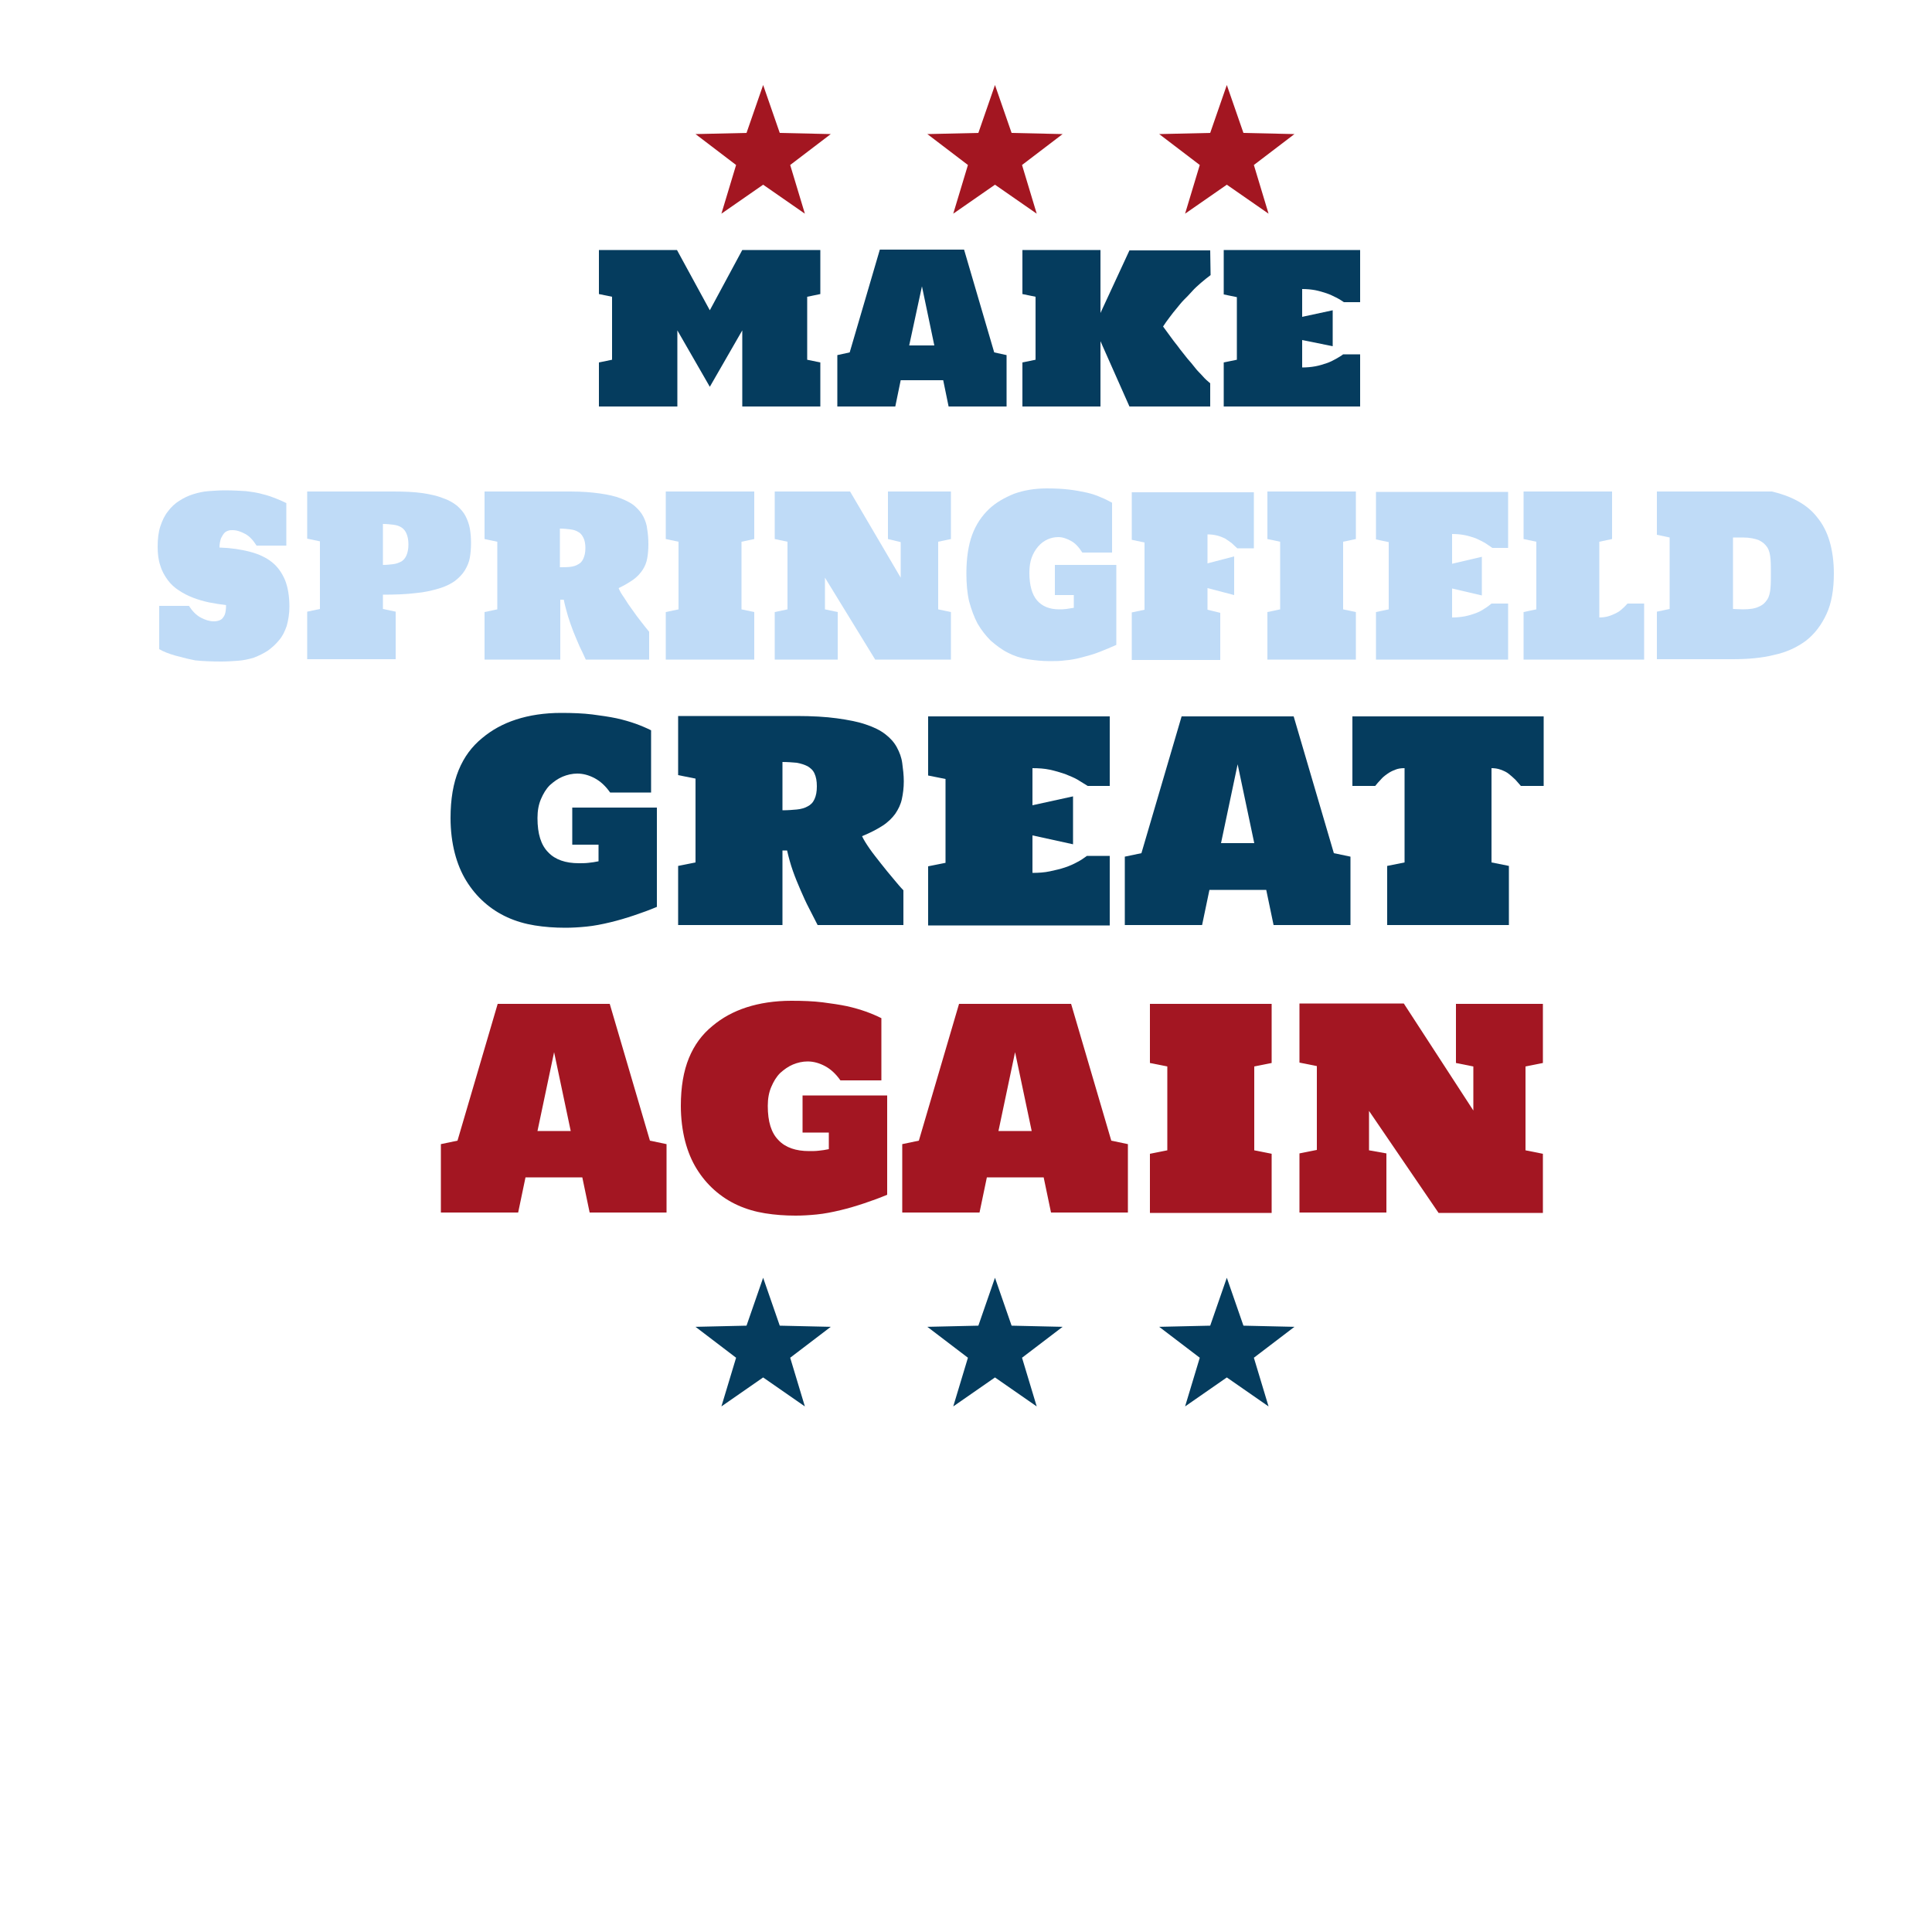
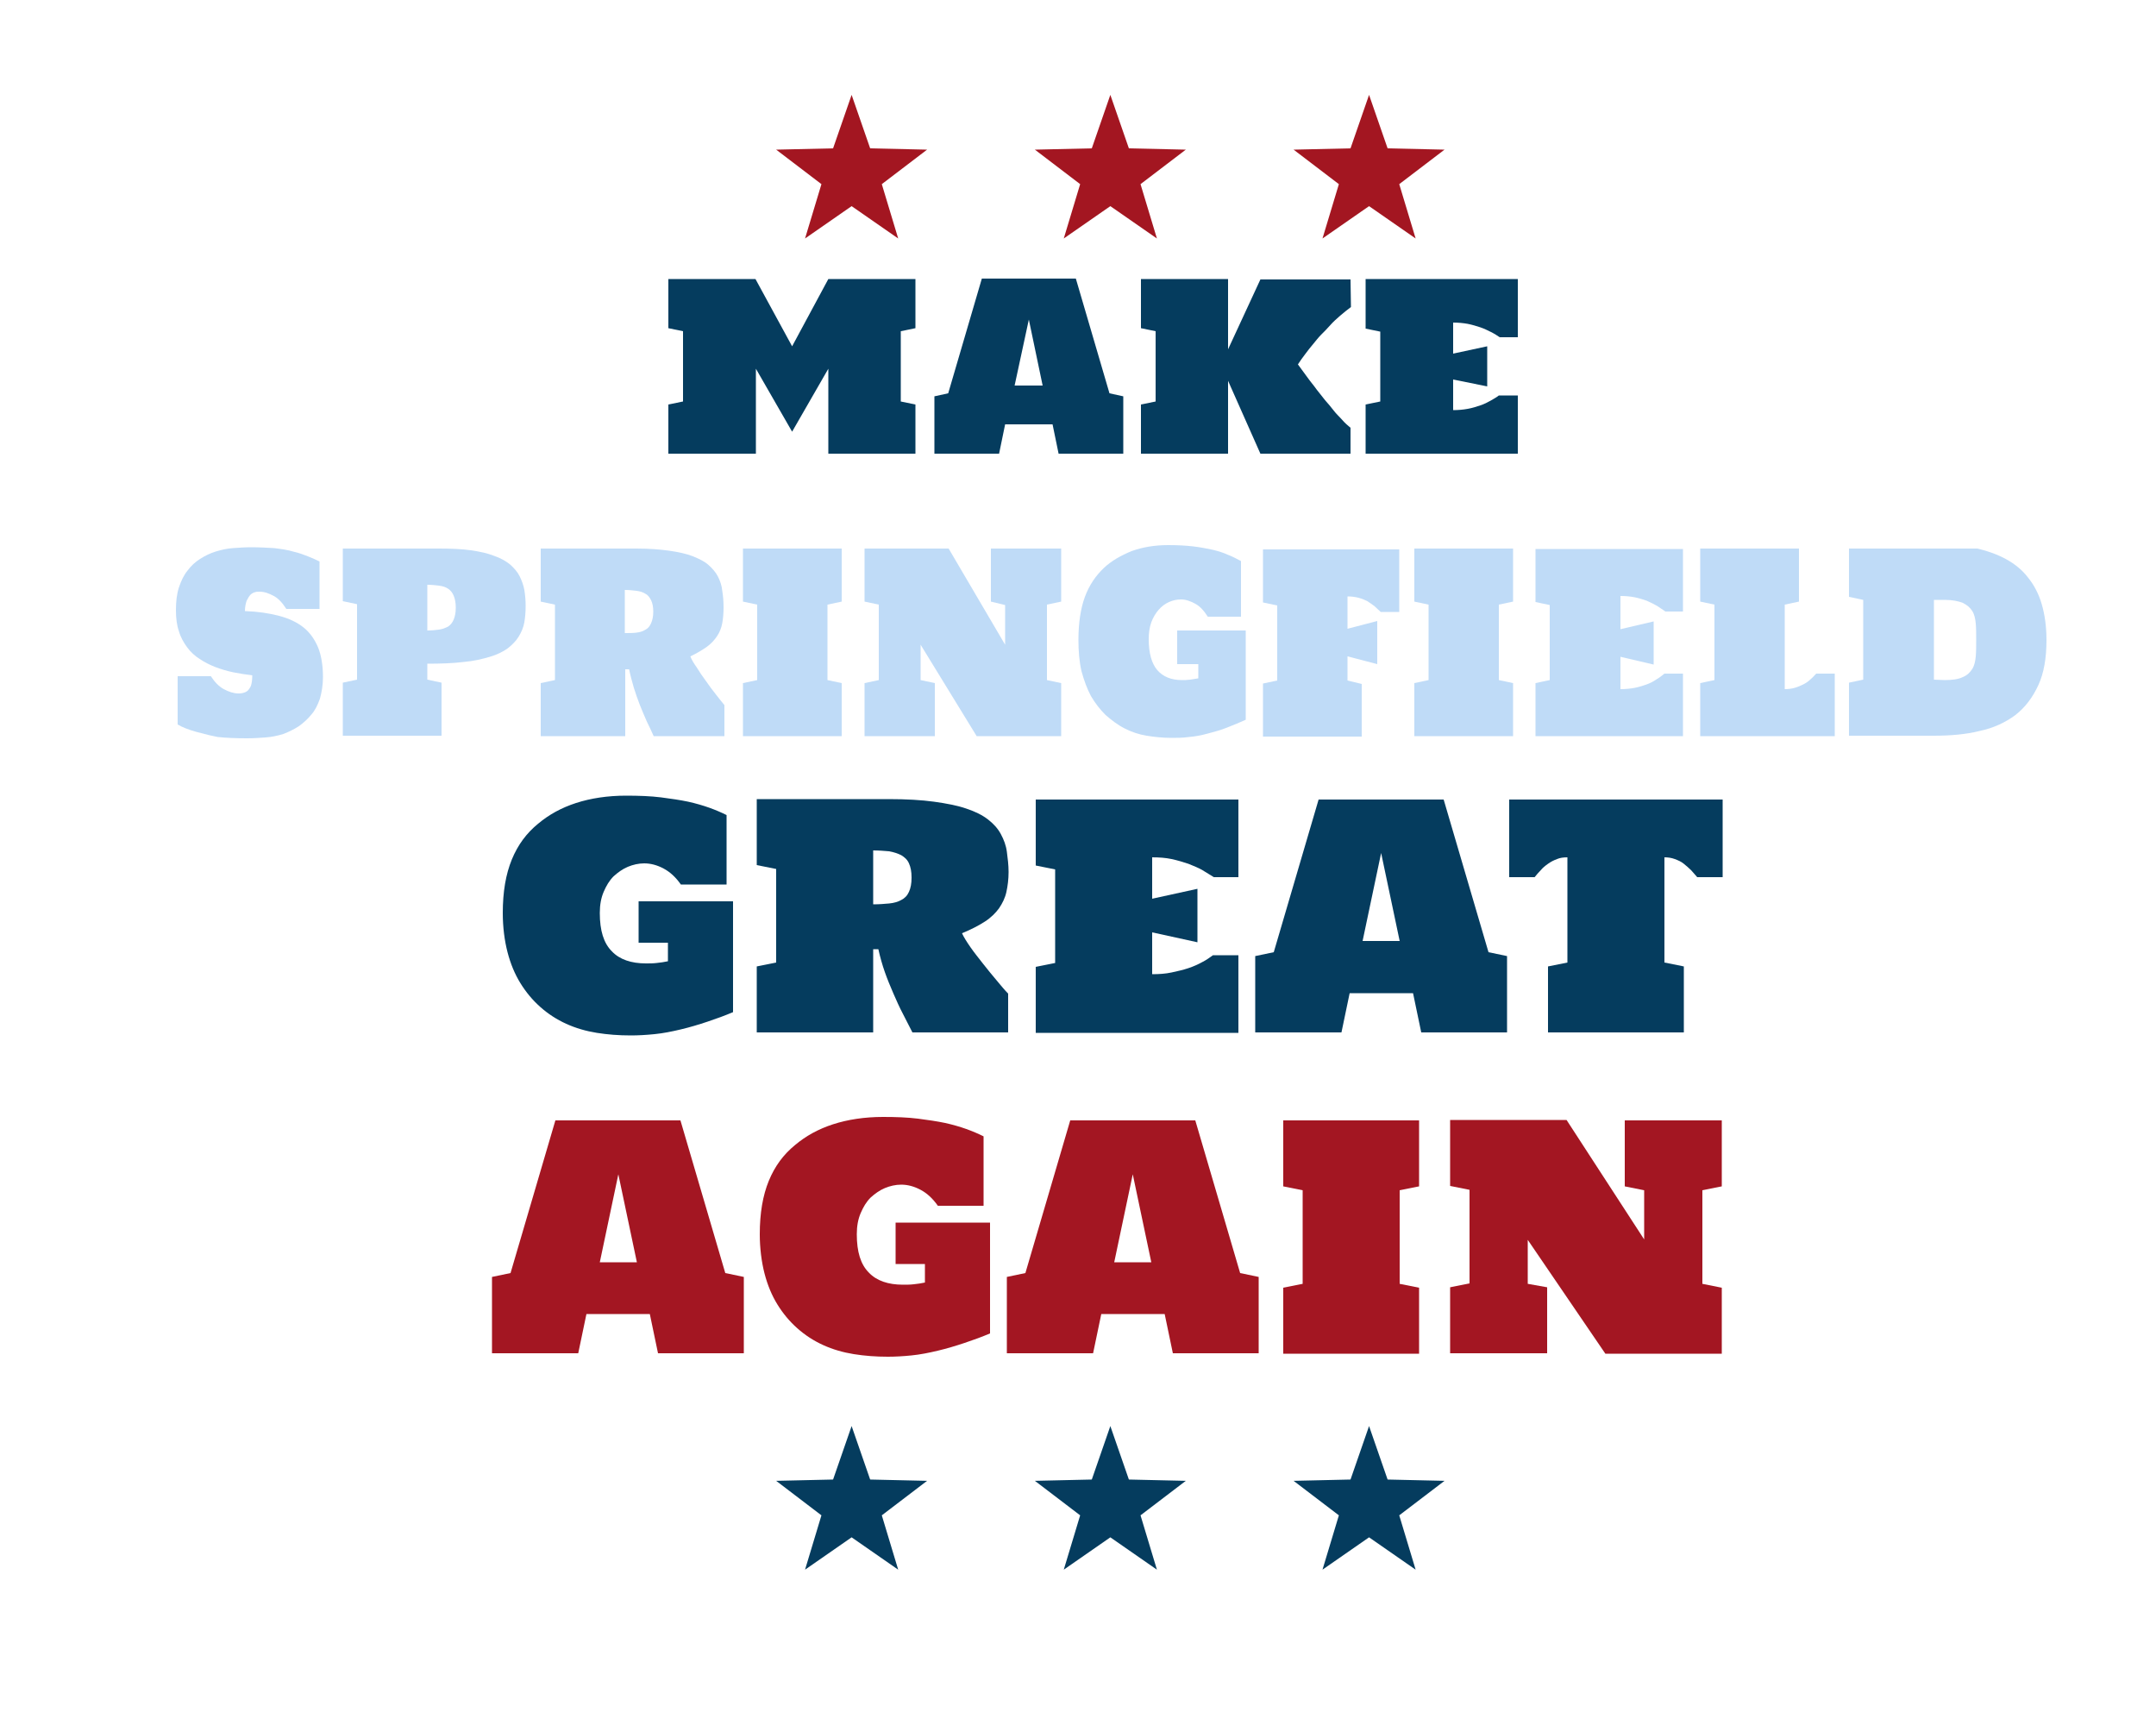
- <svg xmlns="http://www.w3.org/2000/svg" xmlns:ns1="https://boxy-svg.com" version="1.1" id="Layer_1" x="0px" y="0px" viewBox="0 0 500 500" style="enable-background:new 0 0 500 500;" xml:space="preserve">
+ <svg xmlns="http://www.w3.org/2000/svg" xmlns:ns1="https://boxy-svg.com" version="1.1" id="Layer_1" x="0px" y="0px" viewBox="0 0 500 400" style="enable-background:new 0 0 500 400;" xml:space="preserve">
  <style type="text/css">
	.st0{enable-background:new    ;}
	.st1{fill:#053C5E;}
	.st2{fill:#BFDBF7;}
	.st3{fill:#A31621;}
	.st4{fill:#A31622;}
</style>
  <g class="st0">
    <path class="st1" d="M175.3,85.5v19.7H155V93.8l3.4-0.7V76.8l-3.4-0.7V64.7h20.2l8.5,15.6l8.4-15.6h20.2v11.4l-3.4,0.7v16.3   l3.4,0.7v11.4h-20.2V85.5l-8.4,14.6L175.3,85.5z" />
    <path class="st1" d="M245.5,105.2l-1.4-6.8h-11l-1.4,6.8h-15V91.9l3.2-0.7l7.8-26.6h21.8l7.8,26.6l3.2,0.7v13.3   C260.5,105.2,245.5,105.2,245.5,105.2z M235.3,89.4h6.5l-3.2-15.3L235.3,89.4z" />
    <path class="st1" d="M313.3,71.2c-0.8,0.6-1.7,1.3-2.5,2s-1.6,1.4-2.3,2.2s-1.4,1.5-2.1,2.2s-1.3,1.5-1.8,2.1   c-0.7,0.8-1.3,1.6-1.9,2.4s-1.2,1.6-1.7,2.4c0.7,1,1.5,2,2.2,3s1.5,1.9,2.2,2.9c0.6,0.8,1.3,1.6,1.9,2.4c0.7,0.8,1.4,1.6,2,2.4   s1.4,1.5,2,2.2s1.3,1.3,1.9,1.8v6h-20.9l-7.5-16.9v16.9h-20.2V93.8l3.4-0.7V76.8l-3.4-0.7V64.7h20.2V81l7.5-16.2h20.9L313.3,71.2z" />
    <path class="st1" d="M337,95.1c1.2,0,2.3-0.1,3.4-0.3s2-0.5,2.9-0.8s1.7-0.7,2.4-1.1s1.4-0.8,1.9-1.2h4.4v13.5h-35.3V93.8l3.4-0.7   V76.9l-3.4-0.7V64.7H352v13.5h-4.2c-0.6-0.4-1.2-0.8-2-1.2s-1.6-0.8-2.5-1.1c-0.9-0.3-1.9-0.6-2.9-0.8c-1.1-0.2-2.2-0.3-3.4-0.3V82   l7.9-1.7v9.3L337,88V95.1z" />
  </g>
  <g class="st0">
    <path class="st2" d="M74.9,157c0,1.9-0.3,3.5-0.7,5c-0.5,1.4-1.1,2.7-2,3.7c-0.8,1-1.8,1.9-2.9,2.7c-1.1,0.7-2.3,1.3-3.6,1.8   c-1.3,0.4-2.7,0.7-4.1,0.8c-1.4,0.1-2.8,0.2-4.3,0.2c-2.6,0-4.9-0.1-6.8-0.3c-1.1-0.2-2.8-0.6-5-1.2c-1.8-0.5-3.3-1.1-4.3-1.7   v-11.2h7.7c0.9,1.4,1.9,2.4,3,3s2.3,1,3.4,1c0.3,0,0.6,0,1-0.1s0.7-0.2,1.1-0.5c0.3-0.3,0.6-0.7,0.8-1.2c0.2-0.6,0.3-1.4,0.3-2.4   c-1.5-0.2-2.9-0.4-4.4-0.7c-1.4-0.3-2.8-0.7-4.1-1.2s-2.5-1.1-3.7-1.9c-1.1-0.7-2.1-1.6-2.9-2.7c-0.8-1.1-1.5-2.3-1.9-3.7   c-0.5-1.4-0.7-3.1-0.7-4.9c0-2,0.2-3.8,0.7-5.3s1.1-2.8,2-3.9c0.8-1.1,1.8-2,2.9-2.7c1.1-0.7,2.3-1.3,3.6-1.7   c1.3-0.4,2.6-0.7,4-0.8c1.4-0.1,2.8-0.2,4.2-0.2c2,0,3.8,0.1,5.4,0.2c1.6,0.2,3.1,0.4,4.4,0.8c1.3,0.3,2.4,0.7,3.4,1.1   c1,0.4,1.9,0.8,2.7,1.2v11h-7.7c-0.9-1.4-1.8-2.4-2.9-3s-2.2-1-3.3-1c-0.3,0-0.7,0-1,0.1c-0.4,0.1-0.8,0.3-1.1,0.6   s-0.6,0.8-0.9,1.4c-0.2,0.6-0.4,1.4-0.4,2.4c3,0.1,5.6,0.5,7.9,1.1c2.3,0.6,4.2,1.5,5.7,2.7s2.6,2.8,3.4,4.7   C74.5,152,74.9,154.3,74.9,157z" />
    <path class="st2" d="M79.5,127.2h22.2c2.9,0,5.4,0.1,7.5,0.4s3.9,0.7,5.4,1.3c1.5,0.5,2.7,1.2,3.7,2c0.9,0.8,1.7,1.7,2.2,2.7   s0.9,2.1,1.1,3.2c0.2,1.2,0.3,2.4,0.3,3.7c0,1.4-0.1,2.6-0.3,3.8s-0.7,2.3-1.3,3.3c-0.6,1-1.5,1.9-2.5,2.7c-1.1,0.8-2.5,1.5-4.2,2   s-3.7,1-6.1,1.2c-2.4,0.3-5.2,0.4-8.4,0.4v3.7l3.3,0.7v12.3H79.5v-12.3l3.3-0.7v-17.5l-3.3-0.7V127.2z M99.1,146.2   c1,0,1.9-0.1,2.7-0.2c0.8-0.1,1.5-0.4,2.1-0.7c0.6-0.4,1-0.9,1.3-1.6c0.3-0.7,0.5-1.6,0.5-2.8s-0.2-2.1-0.5-2.8s-0.7-1.2-1.3-1.6   c-0.6-0.4-1.3-0.6-2.1-0.7c-0.8-0.1-1.7-0.2-2.7-0.2V146.2z" />
    <path class="st2" d="M167.8,170.7h-16.2c-0.5-1.1-1-2.2-1.6-3.4c-0.5-1.2-1.1-2.5-1.6-3.8s-1-2.7-1.4-4c-0.4-1.4-0.8-2.8-1.1-4.3   H145v15.5h-19.6v-12.3l3.3-0.7v-17.5l-3.3-0.7v-12.3h22.2c2.9,0,5.5,0.2,7.6,0.5s4,0.7,5.5,1.3s2.7,1.2,3.6,2   c0.9,0.8,1.7,1.7,2.2,2.7s0.9,2.1,1,3.3c0.2,1.2,0.3,2.5,0.3,3.8c0,1.4-0.1,2.6-0.3,3.7c-0.2,1.1-0.6,2.1-1.2,3   c-0.6,0.9-1.4,1.8-2.4,2.5s-2.3,1.5-3.8,2.2c0.3,0.8,0.8,1.6,1.5,2.6c0.6,1,1.3,2,2.1,3.1c0.7,1,1.5,2.1,2.3,3.1s1.4,1.8,2,2.5v7.2   H167.8z M144.9,146.8c1,0,1.9,0,2.7-0.1s1.5-0.3,2.1-0.7c0.6-0.3,1-0.8,1.3-1.5s0.5-1.5,0.5-2.7c0-1.1-0.2-2-0.5-2.6   s-0.7-1.2-1.3-1.5c-0.6-0.4-1.3-0.6-2.1-0.7c-0.8-0.1-1.7-0.2-2.7-0.2V146.8z" />
    <path class="st2" d="M172.3,127.2h22.9v12.3l-3.3,0.7v17.5l3.3,0.7v12.3h-22.9v-12.3l3.3-0.7v-17.5l-3.3-0.7V127.2z" />
    <path class="st2" d="M213.5,149.5v8.2l3.3,0.7v12.3h-16.3v-12.3l3.3-0.7v-17.5l-3.3-0.7v-12.3H220l13.1,22.3v-9.2l-3.3-0.8v-12.3   h16.3v12.3l-3.3,0.7v17.5l3.3,0.7v12.3h-19.6L213.5,149.5z" />
    <path class="st2" d="M250.1,148.4c0-3.9,0.5-7.3,1.5-10s2.5-4.9,4.4-6.7c1.8-1.7,4-2.9,6.4-3.9c2.5-0.9,5.3-1.4,8.5-1.4   c2.2,0,4.1,0.1,5.8,0.3c1.7,0.2,3.2,0.5,4.6,0.8c1.3,0.3,2.5,0.7,3.6,1.2c1,0.4,2,0.9,2.9,1.4V143h-7.7c-0.9-1.4-1.8-2.4-2.9-3   s-2.2-1-3.3-1c-1,0-1.9,0.2-2.8,0.6c-0.9,0.4-1.7,1-2.4,1.8c-0.7,0.8-1.3,1.8-1.7,2.9c-0.4,1.1-0.6,2.4-0.6,3.9   c0,3.3,0.7,5.7,2,7.2s3.2,2.3,5.7,2.3c0.6,0,1.2,0,1.9-0.1c0.6-0.1,1.2-0.2,1.9-0.3V154H273v-7.8h15.9v20.7   c-1.3,0.6-2.8,1.2-4.3,1.8s-3,1-4.5,1.4s-3,0.7-4.4,0.8c-1.4,0.2-2.8,0.2-4,0.2c-2,0-3.9-0.2-5.8-0.5c-1.8-0.3-3.6-0.9-5.1-1.7   c-1.6-0.8-3-1.9-4.4-3.1c-1.3-1.3-2.4-2.7-3.4-4.4c-0.9-1.7-1.6-3.6-2.2-5.8C250.3,153.4,250.1,151,250.1,148.4z" />
    <path class="st2" d="M312.5,145.8l6.9-1.8v10l-6.9-1.8v5.6l3.3,0.8v12.2h-22.9v-12.3l3.3-0.7v-17.4l-3.3-0.7v-12.3h31.6v14.5h-4.3   c-0.4-0.4-0.9-0.8-1.4-1.3c-0.5-0.4-1.1-0.8-1.7-1.2c-0.6-0.3-1.3-0.6-2.1-0.8c-0.8-0.2-1.6-0.3-2.5-0.3V145.8z" />
    <path class="st2" d="M328,127.2h22.9v12.3l-3.3,0.7v17.5l3.3,0.7v12.3H328v-12.3l3.3-0.7v-17.5l-3.3-0.7V127.2z" />
    <path class="st2" d="M375.8,159.8c1.2,0,2.2-0.1,3.3-0.3c1-0.2,2-0.5,2.8-0.8s1.6-0.7,2.3-1.2c0.7-0.4,1.3-0.9,1.8-1.3h4.3v14.5   h-34.2v-12.3l3.3-0.7v-17.4l-3.3-0.7v-12.3h34.2v14.5h-4.1c-0.5-0.4-1.2-0.8-1.9-1.3c-0.7-0.4-1.5-0.8-2.4-1.2   c-0.9-0.3-1.8-0.6-2.8-0.8s-2.1-0.3-3.3-0.3v7.7l7.7-1.8v10l-7.7-1.8L375.8,159.8L375.8,159.8z" />
    <path class="st2" d="M413.9,159.8c0.8,0,1.6-0.1,2.3-0.3c0.7-0.2,1.4-0.5,2-0.8s1.2-0.7,1.7-1.2c0.5-0.4,0.9-0.9,1.3-1.3h4.3v14.5   h-31.2v-12.3l3.3-0.7v-17.5l-3.3-0.7v-12.3h22.9v12.3l-3.3,0.7L413.9,159.8L413.9,159.8z" />
    <path class="st2" d="M458.6,127.2c2.5,0.6,4.7,1.4,6.7,2.5s3.7,2.5,5,4.2c1.4,1.7,2.5,3.8,3.2,6.2s1.1,5.2,1.1,8.3   c0,4.2-0.6,7.7-1.9,10.5s-3,5.1-5.3,6.9c-2.3,1.7-5,3-8.3,3.7c-3.2,0.8-6.8,1.1-10.7,1.1h-19.6v-12.3l3.3-0.7v-18.5l-3.3-0.7v-11.2   H458.6z M451,157.7c1.8,0,3.2-0.2,4.2-0.7c1-0.4,1.7-1.1,2.2-1.9c0.5-0.8,0.7-1.8,0.8-2.9c0.1-1.1,0.1-2.4,0.1-3.8   c0-1.4,0-2.7-0.1-3.8s-0.3-2.1-0.8-2.9c-0.5-0.8-1.2-1.4-2.2-1.9c-1-0.4-2.4-0.7-4.2-0.7h-2.5v18.5L451,157.7L451,157.7z" />
  </g>
  <g>
    <path ns1:shape="star 596.5 63.5 18.402 18.402 0.4 5 1@6c47e971" class="st3" d="M197.5,22l4.3,12.4l13.2,0.3l-10.5,8l3.8,12.6   l-10.8-7.5l-10.8,7.5l3.8-12.6l-10.5-8l13.2-0.3L197.5,22z" />
    <path ns1:shape="star 317.501 40.402 18.402 18.402 0.4 5 1@744b22ed" class="st3" d="M317.5,22l4.3,12.4l13.2,0.3l-10.5,8l3.8,12.6   l-10.8-7.5l-10.8,7.5l3.8-12.6l-10.5-8l13.2-0.3L317.5,22z" />
    <path ns1:shape="star 257.501 40.402 18.402 18.402 0.4 5 1@ae5ce5ce" class="st3" d="M257.5,22l4.3,12.4l13.2,0.3l-10.5,8l3.8,12.6   l-10.8-7.5l-10.8,7.5l3.8-12.6l-10.5-8l13.2-0.3L257.5,22z" />
  </g>
  <g class="st0">
    <path class="st1" d="M116.6,211.7c0-4.9,0.7-9,2.1-12.4s3.4-6.1,6.1-8.3c2.5-2.1,5.4-3.7,8.8-4.8s7.3-1.7,11.6-1.7   c3,0,5.7,0.1,8.1,0.4c2.3,0.3,4.4,0.6,6.3,1c1.8,0.4,3.5,0.9,4.9,1.4s2.8,1.1,4,1.7v16.1h-10.6c-1.2-1.7-2.5-2.9-4-3.7   s-3-1.2-4.5-1.2c-1.3,0-2.6,0.3-3.8,0.8s-2.3,1.3-3.3,2.2c-1,1-1.7,2.2-2.3,3.6c-0.6,1.4-0.9,3-0.9,4.9c0,4.1,0.9,7,2.8,8.9   c1.8,1.9,4.5,2.8,7.9,2.8c0.8,0,1.7,0,2.5-0.1c0.9-0.1,1.7-0.2,2.6-0.4v-4.3h-6.8V209H170v25.7c-1.9,0.8-3.8,1.5-5.9,2.2   s-4.1,1.3-6.2,1.8s-4.1,0.9-6.1,1.1c-2,0.2-3.8,0.3-5.5,0.3c-2.8,0-5.4-0.2-7.9-0.6s-4.9-1.1-7.1-2.1c-2.2-1-4.2-2.3-6-3.9   c-1.8-1.6-3.3-3.4-4.6-5.5c-1.3-2.1-2.3-4.5-3-7.2S116.6,215,116.6,211.7z" />
    <path class="st1" d="M234,239.4h-22.4c-0.7-1.3-1.4-2.8-2.2-4.3s-1.5-3.1-2.2-4.7s-1.4-3.3-2-5s-1.1-3.5-1.5-5.3h-1.2v19.3h-27   v-15.3l4.5-0.9v-21.7l-4.5-0.9v-15.3h30.6c4.1,0,7.6,0.2,10.5,0.6s5.5,0.9,7.5,1.6c2.1,0.7,3.7,1.5,5,2.5s2.3,2.1,3,3.4   c0.7,1.3,1.2,2.6,1.4,4.1s0.4,3.1,0.4,4.7c0,1.7-0.2,3.2-0.5,4.6s-0.9,2.6-1.7,3.8c-0.8,1.1-1.9,2.2-3.3,3.1   c-1.4,0.9-3.1,1.8-5.3,2.7c0.4,0.9,1.1,2,2,3.3s1.9,2.5,2.9,3.8s2.1,2.6,3.1,3.8s1.9,2.3,2.7,3.1v9H234z M202.5,209.7   c1.4,0,2.6-0.1,3.7-0.2c1.1-0.1,2.1-0.4,2.8-0.8c0.8-0.4,1.4-1,1.8-1.9s0.6-1.9,0.6-3.3c0-1.4-0.2-2.4-0.6-3.3s-1-1.4-1.8-1.9   c-0.8-0.4-1.7-0.7-2.8-0.9c-1.1-0.1-2.4-0.2-3.7-0.2V209.7z" />
    <path class="st1" d="M267.2,225.9c1.6,0,3.1-0.1,4.5-0.4s2.7-0.6,3.9-1c1.2-0.4,2.3-0.9,3.2-1.4c1-0.5,1.8-1.1,2.5-1.6h5.9v18h-47   v-15.3l4.5-0.9v-21.7l-4.5-0.9v-15.3h47v18h-5.7c-0.8-0.5-1.6-1-2.6-1.6s-2.1-1-3.3-1.5c-1.2-0.4-2.5-0.8-3.9-1.1s-2.9-0.4-4.5-0.4   v9.6l10.5-2.3v12.4l-10.5-2.3V225.9z" />
    <path class="st1" d="M329.6,239.4l-1.9-9.1H313l-1.9,9.1h-20v-17.7l4.3-0.9l10.4-35.4h29l10.4,35.4l4.3,0.9v17.7L329.6,239.4   L329.6,239.4z M316,218.2h8.6l-4.3-20.4L316,218.2z" />
    <path class="st1" d="M399.5,185.4v18h-5.9c-0.4-0.5-0.9-1-1.4-1.6c-0.5-0.5-1.1-1-1.7-1.5s-1.3-0.8-2.1-1.1   c-0.8-0.3-1.6-0.4-2.4-0.4v24.4l4.5,0.9v15.3H359v-15.3l4.5-0.9v-24.4c-0.9,0-1.7,0.1-2.4,0.4c-0.8,0.3-1.4,0.6-2.1,1.1   s-1.2,0.9-1.7,1.5c-0.5,0.5-1,1.1-1.4,1.6H350v-18H399.5z" />
  </g>
  <g class="st0">
    <path class="st4" d="M152.6,313.8l-1.9-9.1H136l-1.9,9.1h-20v-17.7l4.3-0.9l10.4-35.4h29l10.4,35.4l4.3,0.9v17.7H152.6z    M139.1,292.7h8.6l-4.3-20.4L139.1,292.7z" />
    <path class="st4" d="M176.2,286.2c0-4.9,0.7-9,2.1-12.4c1.4-3.4,3.4-6.1,6.1-8.3c2.5-2.1,5.4-3.7,8.8-4.8s7.3-1.7,11.6-1.7   c3,0,5.7,0.1,8.1,0.4c2.3,0.3,4.4,0.6,6.3,1c1.8,0.4,3.5,0.9,4.9,1.4s2.8,1.1,4,1.7v16.1h-10.6c-1.2-1.7-2.5-2.9-4-3.7   c-1.5-0.8-3-1.2-4.5-1.2c-1.3,0-2.6,0.3-3.8,0.8s-2.3,1.3-3.3,2.2c-1,1-1.7,2.2-2.3,3.6s-0.9,3-0.9,4.9c0,4.1,0.9,7,2.8,8.9   c1.8,1.9,4.5,2.8,7.9,2.8c0.8,0,1.7,0,2.5-0.1c0.9-0.1,1.7-0.2,2.6-0.4v-4.3h-6.8v-9.6h21.9v25.7c-1.9,0.8-3.8,1.5-5.9,2.2   s-4.1,1.3-6.2,1.8s-4.1,0.9-6.1,1.1s-3.8,0.3-5.5,0.3c-2.8,0-5.4-0.2-7.9-0.6s-4.9-1.1-7.1-2.1c-2.2-1-4.2-2.3-6-3.9   s-3.3-3.4-4.6-5.5s-2.3-4.5-3-7.2S176.2,289.4,176.2,286.2z" />
    <path class="st4" d="M272,313.8l-1.9-9.1h-14.7l-1.9,9.1h-20v-17.7l4.3-0.9l10.4-35.4h29l10.4,35.4l4.3,0.9v17.7H272z M258.4,292.7   h8.6l-4.3-20.4L258.4,292.7z" />
    <path class="st4" d="M297.6,259.8h31.5v15.3l-4.5,0.9v21.7l4.5,0.9v15.3h-31.5v-15.3l4.5-0.9V276l-4.5-0.9V259.8z" />
    <path class="st4" d="M354.3,287.5v10.2l4.5,0.8v15.3h-22.5v-15.3l4.5-0.9v-21.7l-4.5-0.9v-15.3h27l18,27.7V276l-4.5-0.9v-15.3h22.5   v15.3l-4.5,0.9v21.7l4.5,0.9v15.3h-27L354.3,287.5z" />
  </g>
  <g transform="matrix(1, 0, 0, 1, -0.000027, 308.6814)">
    <path ns1:shape="star 596.5 63.5 18.402 18.402 0.4 5 1@6c47e971" class="st1" d="M197.5,22l4.3,12.4l13.2,0.3l-10.5,8l3.8,12.6   l-10.8-7.5l-10.8,7.5l3.8-12.6l-10.5-8l13.2-0.3L197.5,22z" />
    <path ns1:shape="star 317.501 40.402 18.402 18.402 0.4 5 1@744b22ed" class="st1" d="M317.5,22l4.3,12.4l13.2,0.3l-10.5,8l3.8,12.6   l-10.8-7.5l-10.8,7.5l3.8-12.6l-10.5-8l13.2-0.3L317.5,22z" />
    <path ns1:shape="star 257.501 40.402 18.402 18.402 0.4 5 1@ae5ce5ce" class="st1" d="M257.5,22l4.3,12.4l13.2,0.3l-10.5,8l3.8,12.6   l-10.8-7.5l-10.8,7.5l3.8-12.6l-10.5-8l13.2-0.3L257.5,22z" />
  </g>
</svg>
